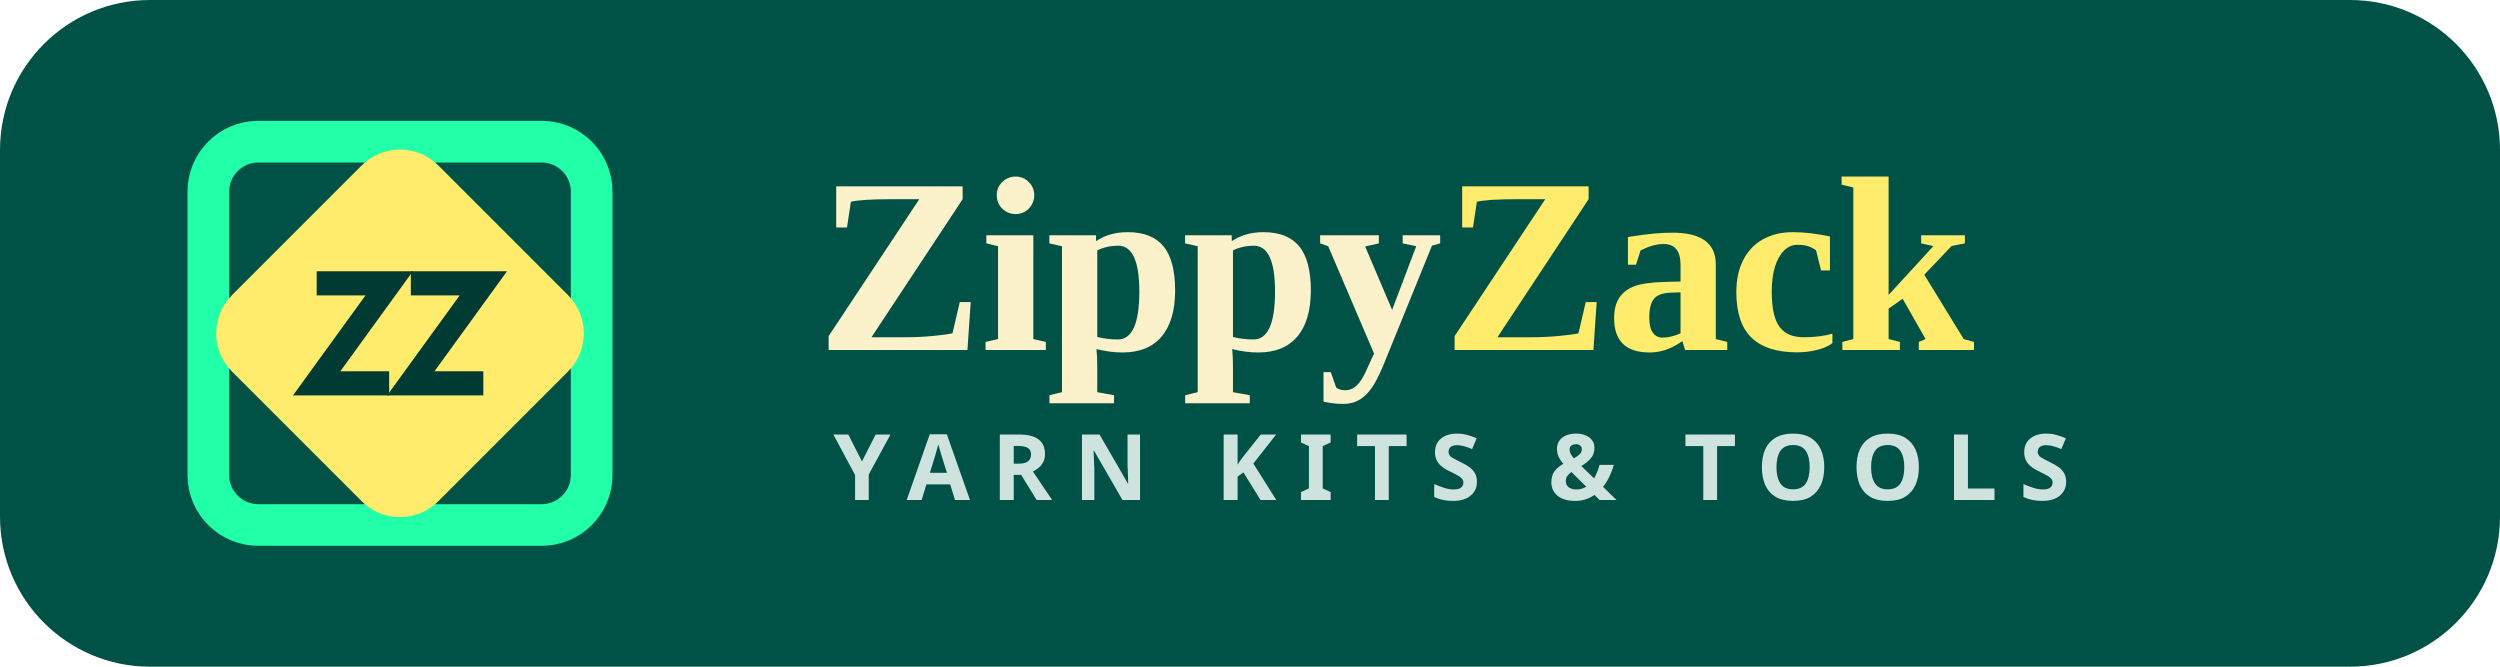
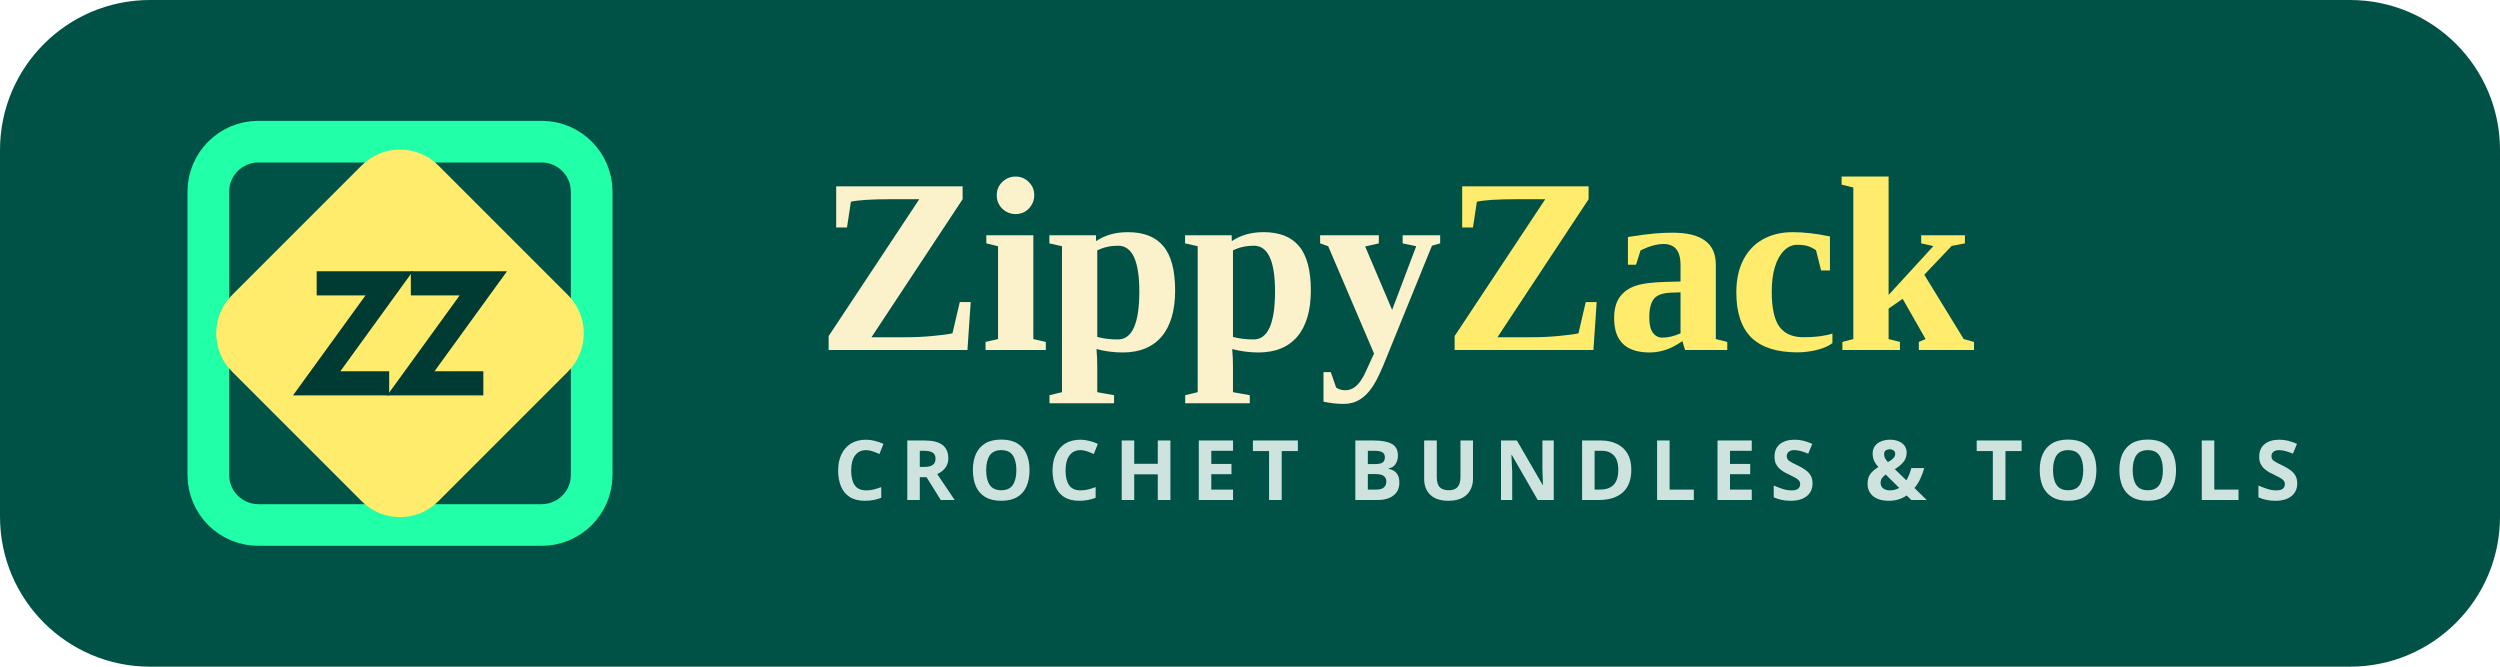
<svg xmlns="http://www.w3.org/2000/svg" viewBox="0 0 300 80" width="300" height="80">
  <rect width="300" height="80" rx="18" fill="#005247" />
  <g transform="translate(48 40)">
    <rect x="-23" y="-23" width="46" height="46" rx="6" fill="none" stroke="#21FFA8" stroke-width="5" stroke-linejoin="round" />
    <rect x="-15" y="-15" width="30" height="30" rx="4" fill="#FFEB6C" stroke="#FFEB6C" stroke-width="5" stroke-linejoin="round" transform="rotate(45)" />
    <g fill="none" stroke="#003B33" stroke-width="2.9" stroke-linecap="butt" stroke-linejoin="miter">
      <path d="M-10 -6 H-1.3 L-10 6 H-1.3" />
      <path d="M1.3 -6 H10 L1.3 6 H10" />
    </g>
  </g>
  <text x="98" y="42" font-family="Baloo 2, ui-rounded, system-ui, sans-serif" font-size="30" font-weight="800" fill="#FBF1CA" letter-spacing="-0.4">Zippy<tspan fill="#FFEB6C">Zack</tspan>
  </text>
-   <text x="100" y="60" font-family="Nunito Sans, system-ui, sans-serif" font-size="11" font-weight="600" fill="#CFE3DE" letter-spacing="2.6">YARN KITS &amp; TOOLS</text>
+   <text x="100" y="60" font-family="Nunito Sans, system-ui, sans-serif" font-size="10" font-weight="600" fill="#CFE3DE" letter-spacing="1.6">CROCHET BUNDLES &amp; TOOLS</text>
</svg>
